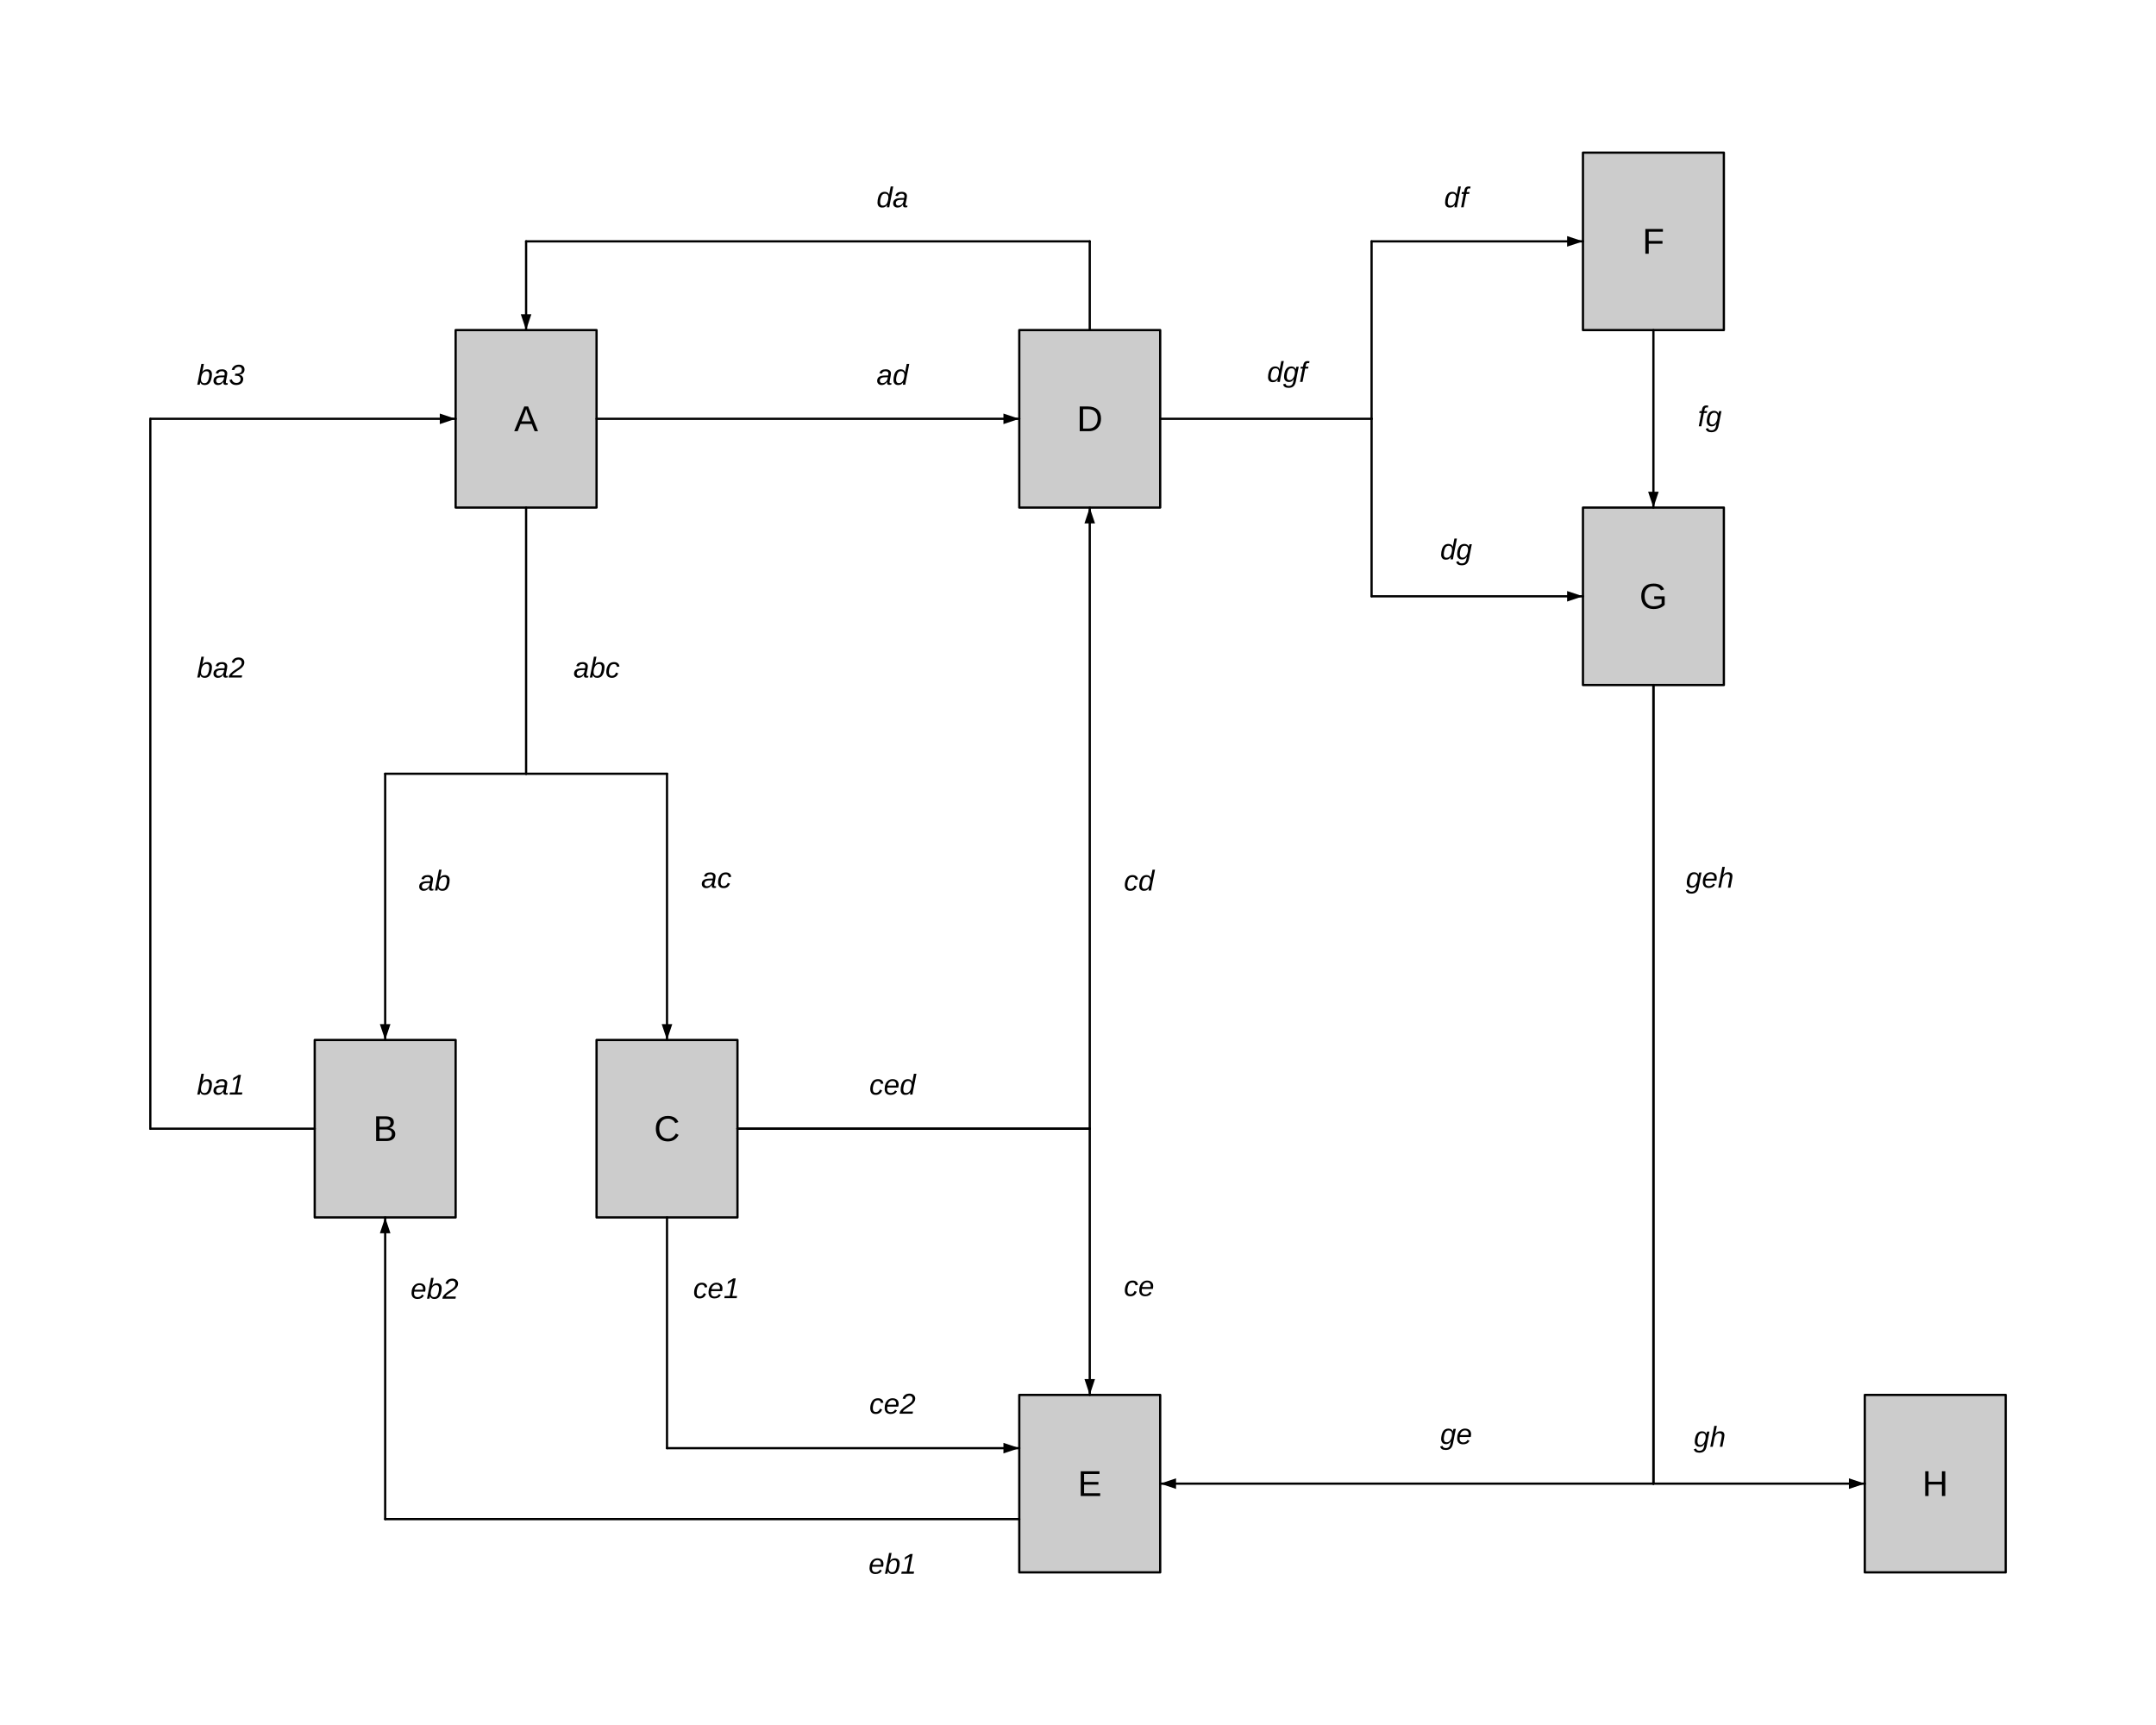
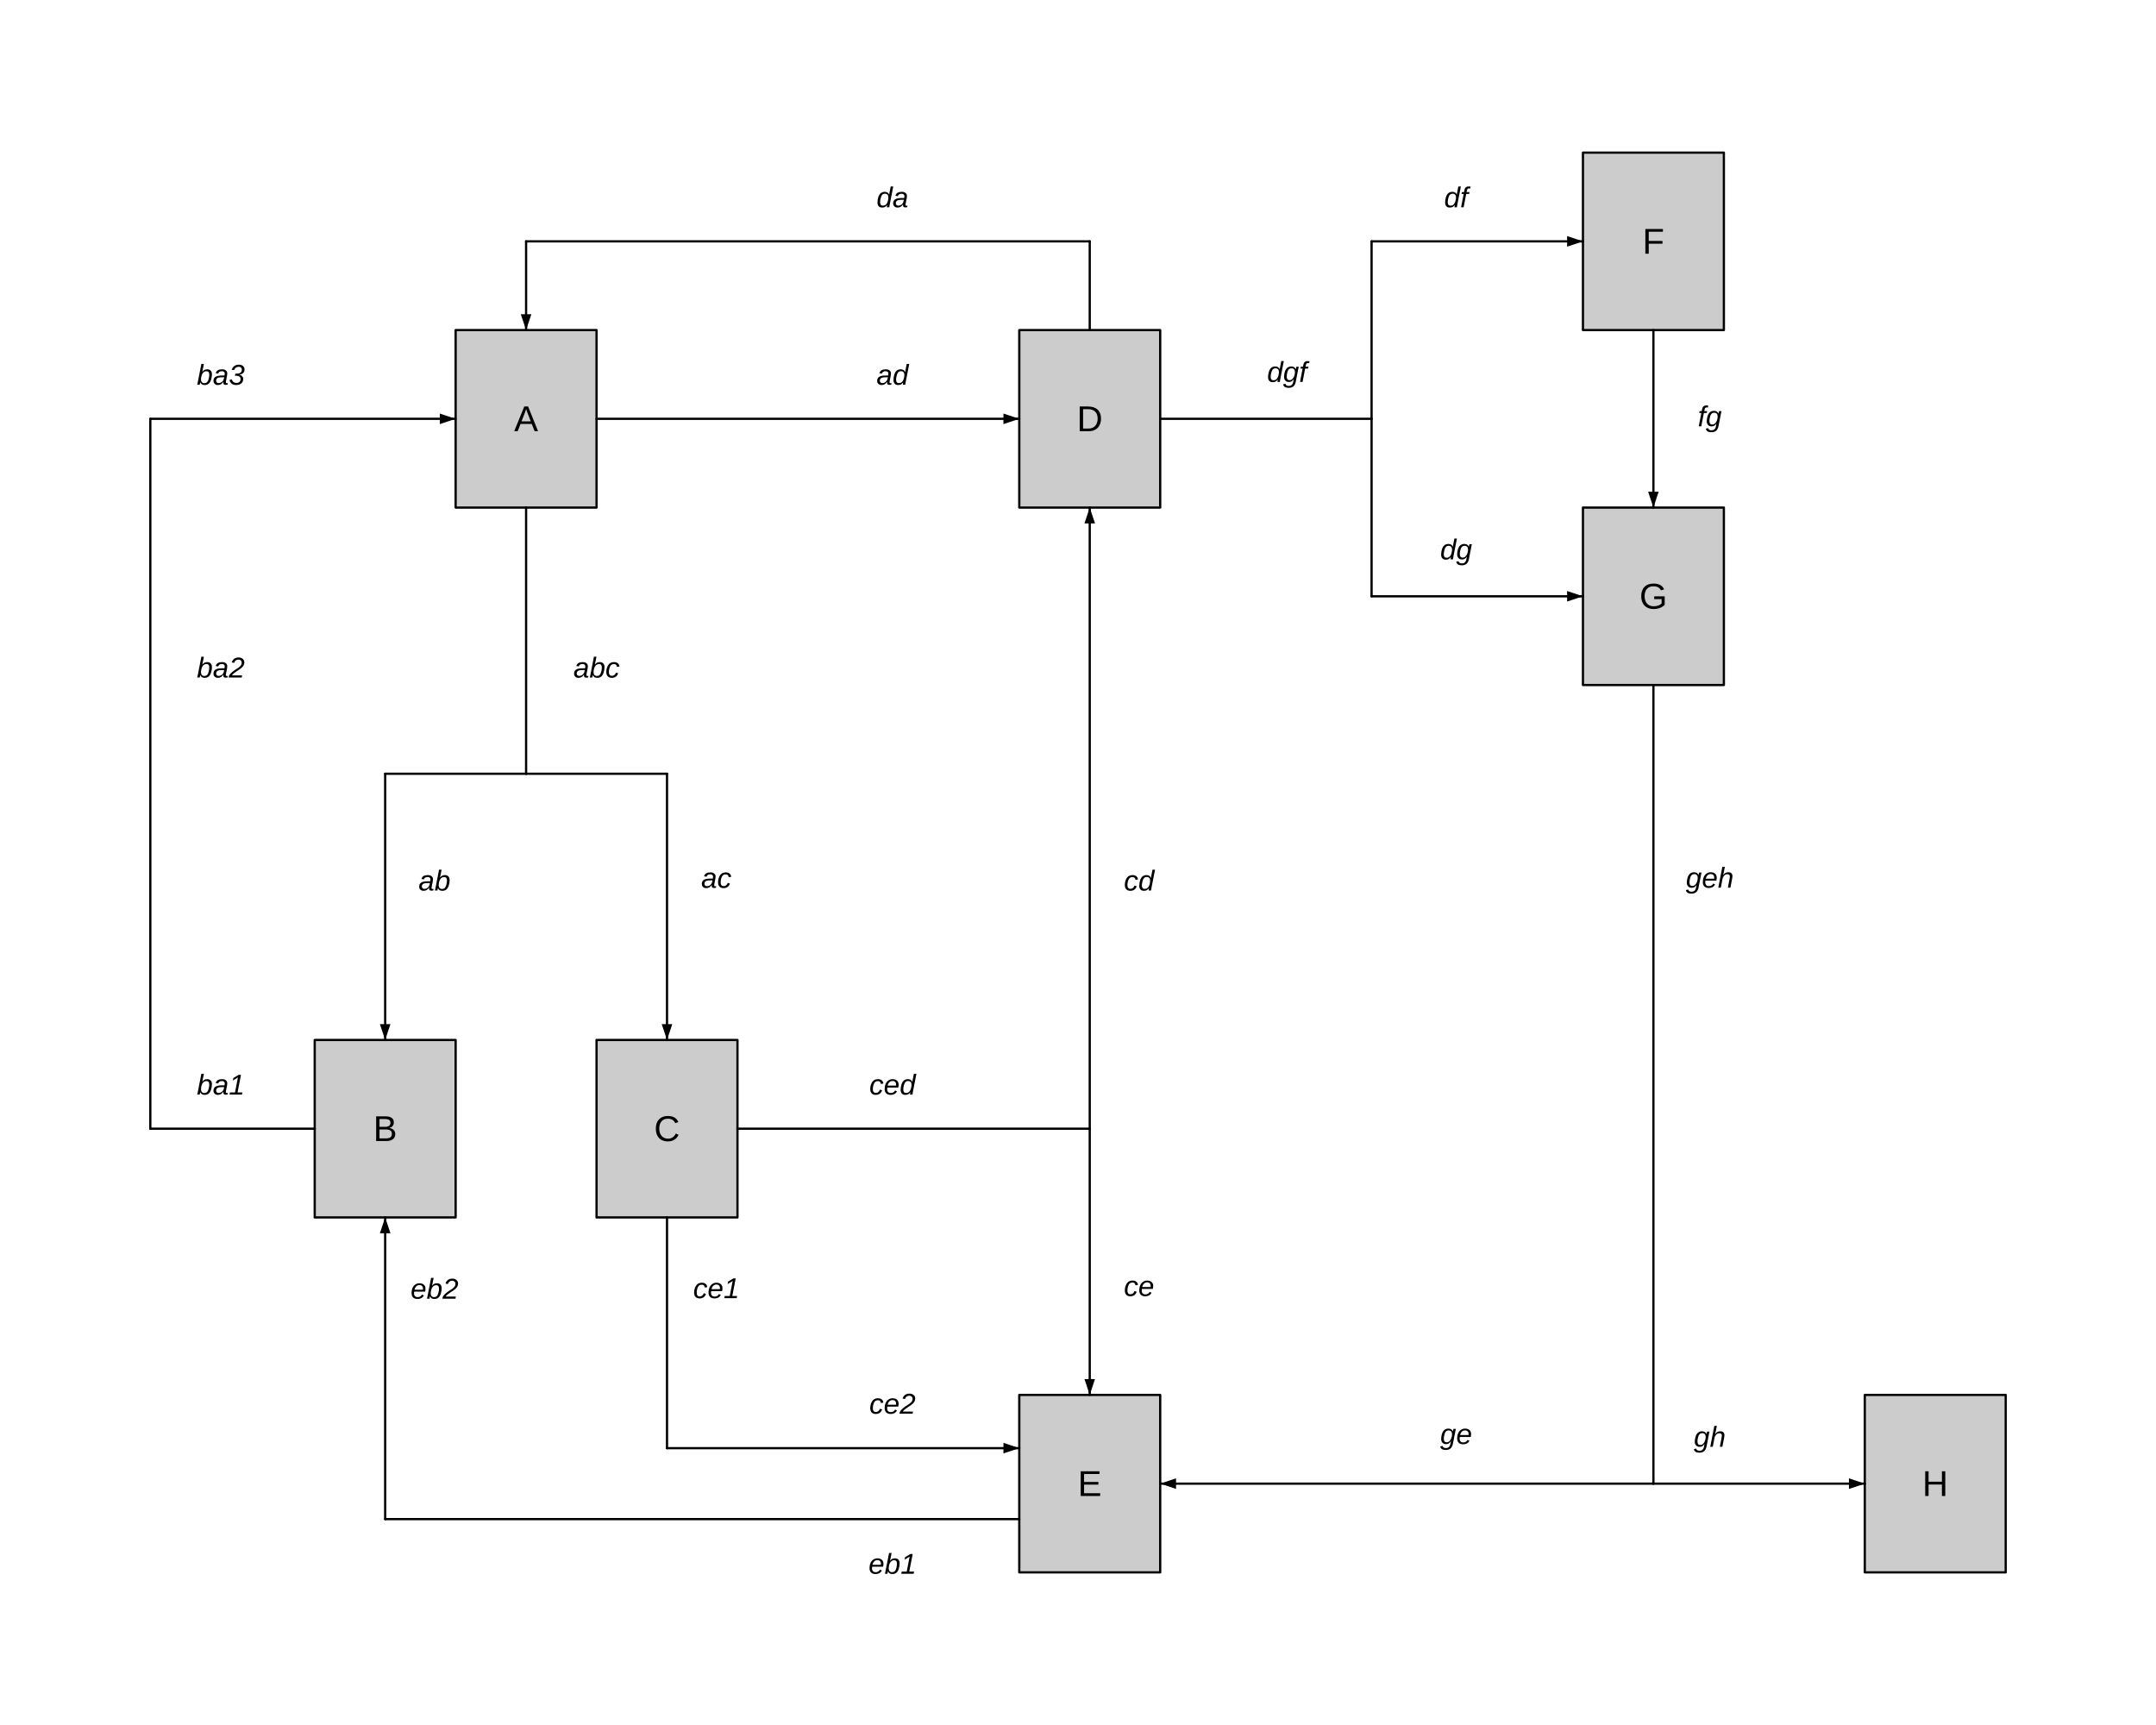
<svg xmlns="http://www.w3.org/2000/svg" viewBox="0 0 720.00 576.00">
  <defs>
    <style type="text/css">
    line, polyline, polygon, path, rect, circle {
      fill: none;
      stroke: #000000;
      stroke-linecap: round;
      stroke-linejoin: round;
      stroke-miterlimit: 10.00;
    }
  </style>
  </defs>
  <rect width="100%" height="100%" style="stroke: none; fill: #FFFFFF;" />
  <text transform="translate(-2.88,291.34) rotate(-90)" style="font-size: 12.00px; font-family: Liberation Sans;" textLength="6.67px" lengthAdjust="spacingAndGlyphs">0</text>
  <rect x="152.16" y="110.22" width="47.06" height="59.26" style="stroke-width: 0.75; fill: #CCCCCC;" />
  <text x="171.69" y="143.98" style="font-size: 12.00px; font-family: Liberation Sans;" textLength="8.00px" lengthAdjust="spacingAndGlyphs">A</text>
  <rect x="105.10" y="347.26" width="47.06" height="59.26" style="stroke-width: 0.75; fill: #CCCCCC;" />
  <text x="124.63" y="381.01" style="font-size: 12.00px; font-family: Liberation Sans;" textLength="8.00px" lengthAdjust="spacingAndGlyphs">B</text>
  <rect x="199.22" y="347.26" width="47.06" height="59.26" style="stroke-width: 0.75; fill: #CCCCCC;" />
  <text x="218.41" y="381.01" style="font-size: 12.00px; font-family: Liberation Sans;" textLength="8.67px" lengthAdjust="spacingAndGlyphs">C</text>
  <rect x="340.39" y="110.22" width="47.06" height="59.26" style="stroke-width: 0.75; fill: #CCCCCC;" />
  <text x="359.59" y="143.98" style="font-size: 12.00px; font-family: Liberation Sans;" textLength="8.67px" lengthAdjust="spacingAndGlyphs">D</text>
  <rect x="340.39" y="465.78" width="47.06" height="59.26" style="stroke-width: 0.75; fill: #CCCCCC;" />
  <text x="359.92" y="499.53" style="font-size: 12.00px; font-family: Liberation Sans;" textLength="8.00px" lengthAdjust="spacingAndGlyphs">E</text>
  <rect x="528.63" y="50.96" width="47.06" height="59.26" style="stroke-width: 0.75; fill: #CCCCCC;" />
  <text x="548.49" y="84.72" style="font-size: 12.00px; font-family: Liberation Sans;" textLength="7.33px" lengthAdjust="spacingAndGlyphs">F</text>
  <rect x="528.63" y="169.48" width="47.06" height="59.26" style="stroke-width: 0.75; fill: #CCCCCC;" />
  <text x="547.49" y="203.24" style="font-size: 12.00px; font-family: Liberation Sans;" textLength="9.33px" lengthAdjust="spacingAndGlyphs">G</text>
  <rect x="622.75" y="465.78" width="47.06" height="59.26" style="stroke-width: 0.75; fill: #CCCCCC;" />
  <text x="641.94" y="499.53" style="font-size: 12.00px; font-family: Liberation Sans;" textLength="8.67px" lengthAdjust="spacingAndGlyphs">H</text>
  <line x1="199.22" y1="139.85" x2="340.39" y2="139.85" style="stroke-width: 0.75;" />
  <polygon points="335.10,141.62 340.39,139.85 335.10,138.09 " style="stroke-width: 0.00; fill: #000000;" />
  <text x="292.71" y="128.47" style="font-size: 9.60px; font-style: italic; font-family: Liberation Sans;" textLength="10.66px" lengthAdjust="spacingAndGlyphs">ad</text>
  <line x1="552.16" y1="110.22" x2="552.16" y2="169.48" style="stroke-width: 0.75;" />
  <polygon points="550.39,164.19 552.16,169.48 553.92,164.19 " style="stroke-width: 0.00; fill: #000000;" />
  <text x="566.98" y="142.34" style="font-size: 9.60px; font-style: italic; font-family: Liberation Sans;" textLength="8.00px" lengthAdjust="spacingAndGlyphs">fg</text>
  <rect x="128.63" y="507.26" width="0.00" height="0.00" style="stroke-width: 0.75; fill: #CCCCCC;" />
  <line x1="340.39" y1="507.26" x2="128.63" y2="507.26" style="stroke-width: 0.75;" />
  <text x="290.05" y="525.50" style="font-size: 9.60px; font-style: italic; font-family: Liberation Sans;" textLength="15.98px" lengthAdjust="spacingAndGlyphs">eb1</text>
  <line x1="128.63" y1="507.26" x2="128.63" y2="406.52" style="stroke-width: 0.75;" />
  <polygon points="130.39,411.81 128.63,406.52 126.86,411.81 " style="stroke-width: 0.00; fill: #000000;" />
  <text x="137.11" y="433.65" style="font-size: 9.60px; font-style: italic; font-family: Liberation Sans;" textLength="15.98px" lengthAdjust="spacingAndGlyphs">eb2</text>
  <rect x="222.75" y="483.56" width="0.00" height="0.00" style="stroke-width: 0.75; fill: #CCCCCC;" />
  <line x1="222.75" y1="406.52" x2="222.75" y2="483.56" style="stroke-width: 0.75;" />
  <text x="231.49" y="433.47" style="font-size: 9.60px; font-style: italic; font-family: Liberation Sans;" textLength="15.45px" lengthAdjust="spacingAndGlyphs">ce1</text>
  <line x1="222.75" y1="483.56" x2="340.39" y2="483.56" style="stroke-width: 0.75;" />
  <polygon points="335.10,485.32 340.39,483.56 335.10,481.79 " style="stroke-width: 0.00; fill: #000000;" />
  <text x="290.31" y="472.05" style="font-size: 9.60px; font-style: italic; font-family: Liberation Sans;" textLength="15.45px" lengthAdjust="spacingAndGlyphs">ce2</text>
  <rect x="458.04" y="139.85" width="0.00" height="0.00" style="stroke-width: 0.75; fill: #CCCCCC;" />
  <line x1="387.45" y1="139.85" x2="458.04" y2="139.85" style="stroke-width: 0.75;" />
  <text x="423.14" y="127.52" style="font-size: 9.60px; font-style: italic; font-family: Liberation Sans;" textLength="13.33px" lengthAdjust="spacingAndGlyphs">dgf</text>
  <rect x="458.04" y="199.11" width="0.00" height="0.00" style="stroke-width: 0.75; fill: #CCCCCC;" />
  <line x1="458.04" y1="139.85" x2="458.04" y2="199.11" style="stroke-width: 0.75;" />
  <line x1="458.04" y1="199.11" x2="528.63" y2="199.11" style="stroke-width: 0.75;" />
  <polygon points="523.34,200.87 528.63,199.11 523.34,197.35 " style="stroke-width: 0.00; fill: #000000;" />
  <text x="480.95" y="186.78" style="font-size: 9.60px; font-style: italic; font-family: Liberation Sans;" textLength="10.66px" lengthAdjust="spacingAndGlyphs">dg</text>
  <rect x="458.04" y="80.59" width="0.00" height="0.00" style="stroke-width: 0.75; fill: #CCCCCC;" />
  <line x1="458.04" y1="139.85" x2="458.04" y2="80.59" style="stroke-width: 0.75;" />
  <line x1="458.04" y1="80.59" x2="528.63" y2="80.59" style="stroke-width: 0.75;" />
  <polygon points="523.34,82.36 528.63,80.59 523.34,78.83 " style="stroke-width: 0.00; fill: #000000;" />
  <text x="482.27" y="69.21" style="font-size: 9.60px; font-style: italic; font-family: Liberation Sans;" textLength="8.00px" lengthAdjust="spacingAndGlyphs">df</text>
  <rect x="175.69" y="258.37" width="0.00" height="0.00" style="stroke-width: 0.75; fill: #CCCCCC;" />
  <line x1="175.69" y1="169.48" x2="175.69" y2="258.37" style="stroke-width: 0.75;" />
  <text x="191.49" y="226.24" style="font-size: 9.60px; font-style: italic; font-family: Liberation Sans;" textLength="15.45px" lengthAdjust="spacingAndGlyphs">abc</text>
  <rect x="128.63" y="258.37" width="0.00" height="0.00" style="stroke-width: 0.75; fill: #CCCCCC;" />
  <line x1="175.69" y1="258.37" x2="128.63" y2="258.37" style="stroke-width: 0.75;" />
  <line x1="128.63" y1="258.37" x2="128.63" y2="347.26" style="stroke-width: 0.75;" />
  <polygon points="126.86,341.97 128.63,347.26 130.39,341.97 " style="stroke-width: 0.00; fill: #000000;" />
  <text x="139.77" y="297.36" style="font-size: 9.60px; font-style: italic; font-family: Liberation Sans;" textLength="10.66px" lengthAdjust="spacingAndGlyphs">ab</text>
  <rect x="222.75" y="258.37" width="0.00" height="0.00" style="stroke-width: 0.75; fill: #CCCCCC;" />
  <line x1="175.69" y1="258.37" x2="222.75" y2="258.37" style="stroke-width: 0.75;" />
  <line x1="222.75" y1="258.37" x2="222.75" y2="347.26" style="stroke-width: 0.75;" />
  <polygon points="220.98,341.97 222.75,347.26 224.51,341.97 " style="stroke-width: 0.00; fill: #000000;" />
  <text x="234.15" y="296.46" style="font-size: 9.60px; font-style: italic; font-family: Liberation Sans;" textLength="10.12px" lengthAdjust="spacingAndGlyphs">ac</text>
  <rect x="363.92" y="376.89" width="0.00" height="0.00" style="stroke-width: 0.75; fill: #CCCCCC;" />
  <line x1="246.27" y1="376.89" x2="363.92" y2="376.89" style="stroke-width: 0.75;" />
  <text x="290.31" y="365.50" style="font-size: 9.60px; font-style: italic; font-family: Liberation Sans;" textLength="15.45px" lengthAdjust="spacingAndGlyphs">ced</text>
  <line x1="363.92" y1="376.89" x2="363.92" y2="465.78" style="stroke-width: 0.75;" />
  <polygon points="362.16,460.49 363.92,465.78 365.68,460.49 " style="stroke-width: 0.00; fill: #000000;" />
  <text x="375.33" y="432.75" style="font-size: 9.60px; font-style: italic; font-family: Liberation Sans;" textLength="10.12px" lengthAdjust="spacingAndGlyphs">ce</text>
-   <rect x="363.92" y="376.89" width="0.00" height="0.00" style="stroke-width: 0.75; fill: #CCCCCC;" />
-   <line x1="246.27" y1="376.89" x2="363.92" y2="376.89" style="stroke-width: 0.75;" />
  <line x1="363.92" y1="376.89" x2="363.92" y2="169.48" style="stroke-width: 0.75;" />
  <polygon points="365.68,174.77 363.92,169.48 362.16,174.77 " style="stroke-width: 0.00; fill: #000000;" />
  <text x="375.33" y="297.36" style="font-size: 9.60px; font-style: italic; font-family: Liberation Sans;" textLength="10.12px" lengthAdjust="spacingAndGlyphs">cd</text>
  <rect x="552.16" y="495.41" width="0.00" height="0.00" style="stroke-width: 0.75; fill: #CCCCCC;" />
  <line x1="552.16" y1="228.74" x2="552.16" y2="495.41" style="stroke-width: 0.75;" />
  <text x="562.99" y="296.41" style="font-size: 9.60px; font-style: italic; font-family: Liberation Sans;" textLength="15.98px" lengthAdjust="spacingAndGlyphs">geh</text>
  <line x1="552.16" y1="495.41" x2="387.45" y2="495.41" style="stroke-width: 0.75;" />
  <polygon points="392.74,493.64 387.45,495.41 392.74,497.17 " style="stroke-width: 0.00; fill: #000000;" />
  <text x="480.95" y="482.18" style="font-size: 9.60px; font-style: italic; font-family: Liberation Sans;" textLength="10.66px" lengthAdjust="spacingAndGlyphs">ge</text>
-   <rect x="552.16" y="495.41" width="0.00" height="0.00" style="stroke-width: 0.75; fill: #CCCCCC;" />
-   <line x1="552.16" y1="228.74" x2="552.16" y2="495.41" style="stroke-width: 0.75;" />
  <line x1="552.16" y1="495.41" x2="622.75" y2="495.41" style="stroke-width: 0.75;" />
  <polygon points="617.46,497.17 622.75,495.41 617.46,493.64 " style="stroke-width: 0.00; fill: #000000;" />
  <text x="565.65" y="483.08" style="font-size: 9.60px; font-style: italic; font-family: Liberation Sans;" textLength="10.66px" lengthAdjust="spacingAndGlyphs">gh</text>
  <rect x="50.20" y="376.89" width="0.00" height="0.00" style="stroke-width: 0.75; fill: #CCCCCC;" />
  <line x1="105.10" y1="376.89" x2="50.20" y2="376.89" style="stroke-width: 0.75;" />
  <text x="65.73" y="365.50" style="font-size: 9.60px; font-style: italic; font-family: Liberation Sans;" textLength="15.98px" lengthAdjust="spacingAndGlyphs">ba1</text>
  <rect x="50.20" y="139.85" width="0.00" height="0.00" style="stroke-width: 0.75; fill: #CCCCCC;" />
  <line x1="50.20" y1="376.89" x2="50.20" y2="139.85" style="stroke-width: 0.75;" />
  <text x="65.73" y="226.24" style="font-size: 9.60px; font-style: italic; font-family: Liberation Sans;" textLength="15.98px" lengthAdjust="spacingAndGlyphs">ba2</text>
  <line x1="50.20" y1="139.85" x2="152.16" y2="139.85" style="stroke-width: 0.75;" />
  <polygon points="146.87,141.62 152.16,139.85 146.87,138.09 " style="stroke-width: 0.00; fill: #000000;" />
  <text x="65.73" y="128.47" style="font-size: 9.60px; font-style: italic; font-family: Liberation Sans;" textLength="15.98px" lengthAdjust="spacingAndGlyphs">ba3</text>
  <rect x="363.92" y="80.59" width="0.00" height="0.00" style="stroke-width: 0.75; fill: #CCCCCC;" />
  <line x1="363.92" y1="110.22" x2="363.92" y2="80.59" style="stroke-width: 0.75;" />
  <rect x="175.69" y="80.59" width="0.00" height="0.00" style="stroke-width: 0.75; fill: #CCCCCC;" />
  <line x1="363.92" y1="80.59" x2="175.69" y2="80.59" style="stroke-width: 0.75;" />
  <text x="292.71" y="69.21" style="font-size: 9.60px; font-style: italic; font-family: Liberation Sans;" textLength="10.66px" lengthAdjust="spacingAndGlyphs">da</text>
  <line x1="175.69" y1="80.59" x2="175.69" y2="110.22" style="stroke-width: 0.75;" />
  <polygon points="173.92,104.93 175.69,110.22 177.45,104.93 " style="stroke-width: 0.00; fill: #000000;" />
</svg>
